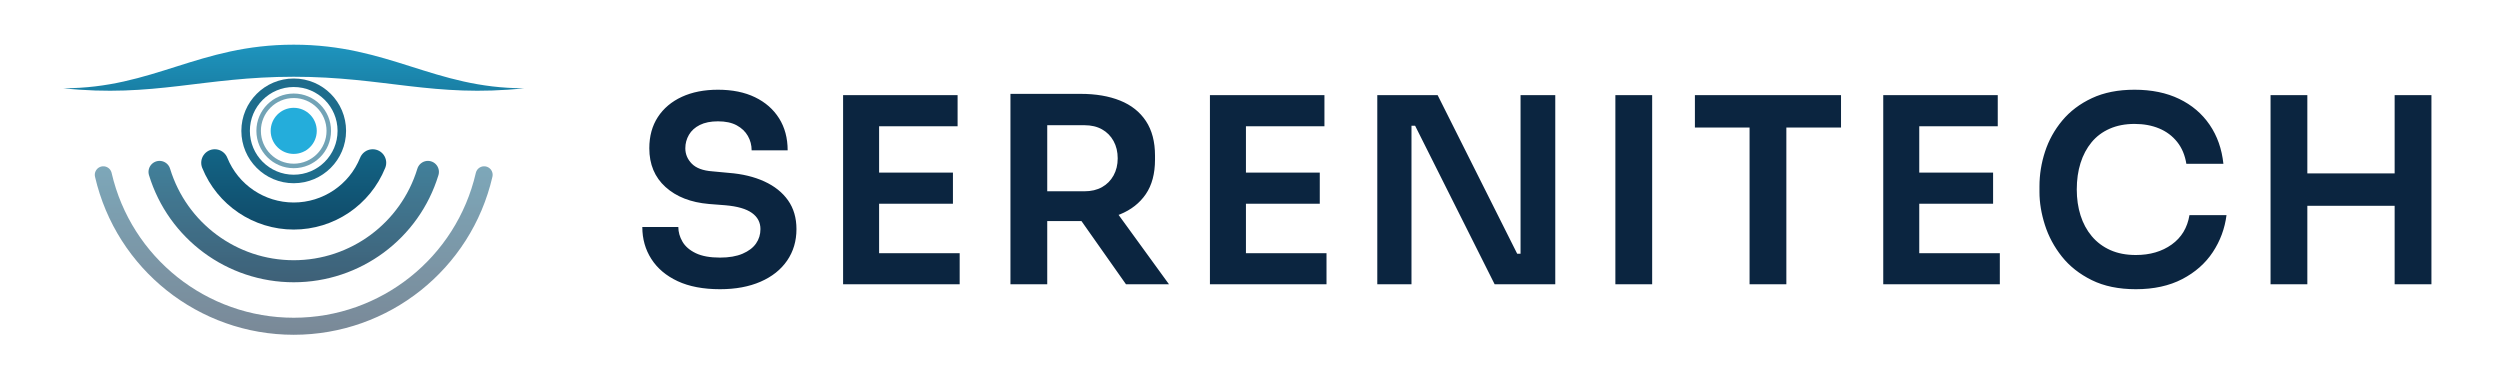
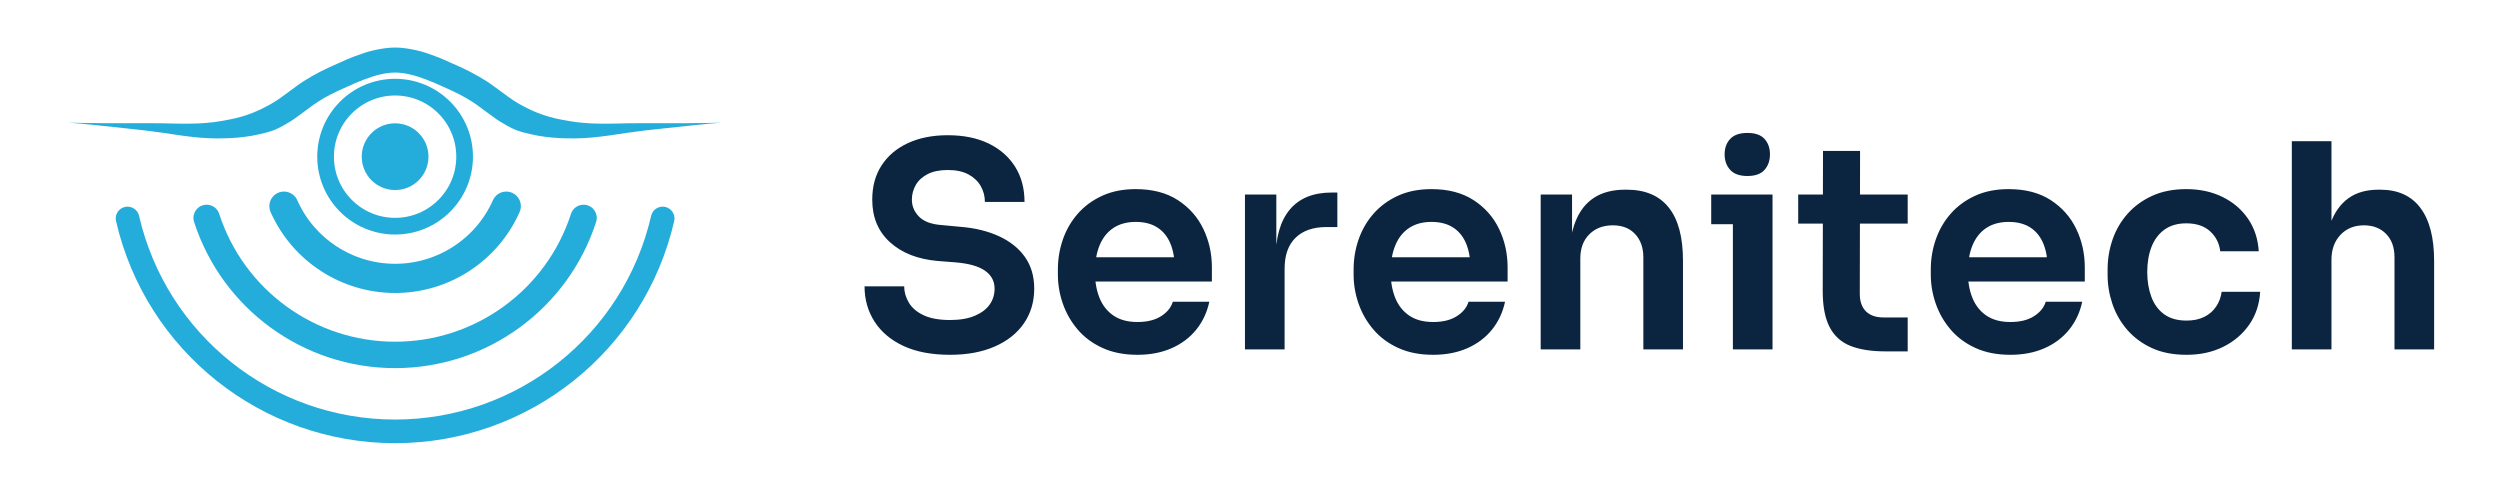
- <svg xmlns="http://www.w3.org/2000/svg" viewBox="0 0 579 88" width="579" height="88">
-   <defs>
-     <linearGradient id="hc-on-light-g" gradientUnits="userSpaceOnUse" x1="0" y1="22" x2="0" y2="92">
-       <stop offset="0" stop-color="#24ADDB" />
-       <stop offset="0.45" stop-color="#136586" />
-       <stop offset="1" stop-color="#0B2540" />
-     </linearGradient>
-   </defs>
-   <g transform="translate(10.0,-27.717) scale(1.1605)">
-     <path d="M4,41.5 C22,41.5 31,32.8 50,32.8 C69,32.8 78,41.5 96,41.5 C78,43.4 68,39.2 50,39.2 C32,39.2 22,43.4 4,41.5 Z" fill="url(#hc-on-light-g)" />
-     <path d="M65.76,56.37 A17,17 0 0 1 34.24,56.37" fill="none" stroke="url(#hc-on-light-g)" stroke-width="5.4" stroke-linecap="round" opacity="1.0" />
-     <path d="M76.78,58.19 A28,28 0 0 1 23.22,58.19" fill="none" stroke="url(#hc-on-light-g)" stroke-width="4.4" stroke-linecap="round" opacity="0.8" />
-     <path d="M88.00,58.77 A39,39 0 0 1 12.00,58.77" fill="none" stroke="url(#hc-on-light-g)" stroke-width="3.4" stroke-linecap="round" opacity="0.55" />
-     <circle cx="50.0" cy="50.0" r="9.6" fill="none" stroke="#136586" stroke-width="1.7" opacity="0.95" />
-     <circle cx="50.0" cy="50.0" r="7.0" fill="none" stroke="#136586" stroke-width="0.9" opacity="0.6" />
-     <circle cx="50.0" cy="50.0" r="4.6" fill="#24ADDB" />
+ <svg xmlns="http://www.w3.org/2000/svg" viewBox="0 0 526 103" width="526" height="103">
+   <defs />
+   <g transform="translate(10.0,-40.166) scale(1.4626)">
+     <path d="M3.00,45.10 C3.33,45.13 4.19,45.20 5.00,45.27 C5.81,45.35 6.86,45.45 7.86,45.56 C8.87,45.66 10.03,45.79 11.04,45.90 C12.06,46.01 13.05,46.11 13.97,46.22 C14.89,46.33 15.70,46.44 16.56,46.56 C17.42,46.68 18.28,46.83 19.12,46.94 C19.97,47.05 20.81,47.17 21.64,47.24 C22.46,47.32 23.30,47.36 24.07,47.37 C24.85,47.38 25.57,47.36 26.30,47.33 C27.02,47.29 27.71,47.24 28.41,47.14 C29.12,47.05 29.81,46.93 30.52,46.76 C31.24,46.59 31.97,46.43 32.70,46.13 C33.44,45.82 34.24,45.36 34.94,44.93 C35.65,44.49 36.29,43.96 36.95,43.50 C37.60,43.03 38.22,42.54 38.86,42.13 C39.50,41.71 40.07,41.39 40.78,41.02 C41.48,40.66 42.32,40.28 43.11,39.93 C43.90,39.58 44.72,39.20 45.51,38.91 C46.31,38.61 47.11,38.34 47.86,38.17 C48.61,38.00 49.29,37.90 50.00,37.90 C50.71,37.90 51.39,38.00 52.14,38.17 C52.89,38.34 53.69,38.61 54.49,38.91 C55.28,39.20 56.10,39.58 56.89,39.93 C57.68,40.28 58.52,40.66 59.22,41.02 C59.93,41.39 60.50,41.71 61.14,42.13 C61.78,42.54 62.40,43.03 63.05,43.50 C63.71,43.96 64.35,44.49 65.06,44.93 C65.76,45.36 66.56,45.82 67.30,46.13 C68.03,46.43 68.76,46.59 69.48,46.76 C70.19,46.93 70.88,47.05 71.59,47.14 C72.29,47.24 72.98,47.29 73.70,47.33 C74.43,47.36 75.15,47.38 75.93,47.37 C76.70,47.36 77.54,47.32 78.36,47.24 C79.19,47.17 80.03,47.05 80.88,46.94 C81.72,46.83 82.58,46.68 83.44,46.56 C84.30,46.44 85.11,46.33 86.03,46.22 C86.95,46.11 87.94,46.01 88.96,45.90 C89.97,45.79 91.13,45.66 92.14,45.56 C93.14,45.45 94.19,45.35 95.00,45.27 C95.81,45.20 96.67,45.13 97.00,45.10 L97.00,45.10 C96.67,45.11 95.81,45.13 95.00,45.15 C94.18,45.16 93.13,45.17 92.11,45.18 C91.10,45.19 89.94,45.19 88.92,45.19 C87.89,45.19 86.90,45.18 85.97,45.18 C85.04,45.18 84.20,45.19 83.33,45.20 C82.46,45.22 81.59,45.25 80.75,45.25 C79.91,45.25 79.09,45.26 78.31,45.22 C77.53,45.18 76.79,45.12 76.07,45.03 C75.36,44.94 74.67,44.82 74.01,44.69 C73.36,44.57 72.76,44.43 72.16,44.26 C71.57,44.09 71.00,43.90 70.43,43.67 C69.85,43.44 69.27,43.17 68.70,42.87 C68.14,42.58 67.62,42.30 67.04,41.92 C66.45,41.54 65.85,41.07 65.20,40.60 C64.55,40.14 63.88,39.60 63.14,39.13 C62.40,38.66 61.57,38.19 60.78,37.78 C59.98,37.36 59.23,37.03 58.39,36.66 C57.56,36.29 56.67,35.87 55.76,35.54 C54.86,35.21 53.92,34.87 52.95,34.67 C51.99,34.46 50.98,34.30 50.00,34.30 C49.02,34.30 48.01,34.46 47.05,34.67 C46.08,34.87 45.14,35.21 44.24,35.54 C43.33,35.87 42.44,36.29 41.61,36.66 C40.77,37.03 40.02,37.36 39.22,37.78 C38.43,38.19 37.60,38.66 36.86,39.13 C36.12,39.60 35.45,40.14 34.80,40.60 C34.15,41.07 33.55,41.54 32.96,41.92 C32.38,42.30 31.86,42.58 31.30,42.87 C30.73,43.17 30.15,43.44 29.57,43.67 C29.00,43.90 28.43,44.09 27.84,44.26 C27.24,44.43 26.64,44.57 25.99,44.69 C25.33,44.82 24.64,44.94 23.93,45.03 C23.21,45.12 22.47,45.18 21.69,45.22 C20.91,45.26 20.09,45.25 19.25,45.25 C18.41,45.25 17.54,45.22 16.67,45.20 C15.80,45.19 14.96,45.18 14.03,45.18 C13.10,45.18 12.11,45.19 11.08,45.19 C10.06,45.19 8.90,45.19 7.89,45.18 C6.87,45.17 5.82,45.16 5.00,45.15 C4.19,45.13 3.33,45.11 3.00,45.10 Z" fill="#24ADDB" />
+     <path d="M65.99,57.12 A17.5,17.5 0 0 1 34.01,57.12" fill="none" stroke="#24ADDB" stroke-width="4.2" stroke-linecap="round" />
+     <path d="M77.11,58.81 A28.5,28.5 0 0 1 22.89,58.81" fill="none" stroke="#24ADDB" stroke-width="3.8" stroke-linecap="round" />
+     <path d="M88.49,58.89 A39.5,39.5 0 0 1 11.51,58.89" fill="none" stroke="#24ADDB" stroke-width="3.4" stroke-linecap="round" />
+     <circle cx="50.0" cy="50.0" r="10.0" fill="none" stroke="#24ADDB" stroke-width="2.4" />
+     <circle cx="50.0" cy="50.0" r="4.8" fill="#24ADDB" />
  </g>
-   <path transform="translate(146.42,65.84)" d="M20.34 1.14Q14.52 1.14 10.53 -0.72Q6.54 -2.58 4.44 -5.85Q2.34 -9.12 2.34 -13.26H10.68Q10.68 -11.52 11.64 -9.87Q12.6 -8.22 14.73 -7.2Q16.86 -6.18 20.34 -6.18Q23.46 -6.18 25.56 -7.08Q27.66 -7.98 28.68 -9.45Q29.7 -10.92 29.7 -12.78Q29.7 -15.12 27.72 -16.53Q25.74 -17.94 21.6 -18.3L17.76 -18.6Q11.46 -19.14 7.71 -22.53Q3.96 -25.92 3.96 -31.5Q3.96 -35.7 5.94 -38.73Q7.92 -41.76 11.49 -43.41Q15.06 -45.06 19.86 -45.06Q24.84 -45.06 28.44 -43.32Q32.04 -41.58 34.02 -38.43Q36.0 -35.28 36.0 -31.02H27.66Q27.66 -32.82 26.79 -34.35Q25.92 -35.88 24.21 -36.81Q22.5 -37.74 19.86 -37.74Q17.34 -37.74 15.66 -36.9Q13.98 -36.06 13.14 -34.62Q12.3 -33.18 12.3 -31.5Q12.3 -29.46 13.8 -27.93Q15.3 -26.4 18.54 -26.16L22.38 -25.8Q27.06 -25.44 30.6 -23.82Q34.14 -22.2 36.09 -19.44Q38.04 -16.68 38.04 -12.78Q38.04 -8.64 35.88 -5.49Q33.72 -2.34 29.73 -0.6Q25.74 1.14 20.34 1.14Z M48.84 0.0V-43.8H57.18V0.0ZM55.98 0.0V-7.2H75.84V0.0ZM55.98 -18.66V-25.86H74.28V-18.66ZM55.98 -36.6V-43.8H75.36V-36.6Z M87.6 0.0V-44.1H96.12V0.0ZM114.36 0.0 100.92 -19.08H110.46L124.32 0.0ZM93.6 -14.64V-21.54H104.76Q107.1 -21.54 108.81 -22.5Q110.52 -23.46 111.48 -25.2Q112.44 -26.94 112.44 -29.16Q112.44 -31.44 111.48 -33.18Q110.52 -34.92 108.81 -35.88Q107.1 -36.84 104.76 -36.84H93.6V-44.1H103.86Q109.14 -44.1 113.01 -42.54Q116.88 -40.98 118.98 -37.8Q121.08 -34.62 121.08 -29.82V-28.86Q121.08 -24.0 118.95 -20.88Q116.82 -17.76 112.98 -16.2Q109.14 -14.64 103.86 -14.64Z M133.8 0.0V-43.8H142.14V0.0ZM140.94 0.0V-7.2H160.8V0.0ZM140.94 -18.66V-25.86H159.24V-18.66ZM140.94 -36.6V-43.8H160.32V-36.6Z M172.56 0.0V-43.8H186.54L204.96 -7.08H206.94L205.74 -6.0V-43.8H213.78V0.0H199.74L181.32 -36.72H179.28L180.48 -37.8V0.0Z M227.7 0.0V-43.8H236.22V0.0Z M258.78 0.0V-37.5H267.3V0.0ZM246.12 -36.3V-43.8H279.96V-36.3Z M289.74 0.0V-43.8H298.08V0.0ZM296.88 0.0V-7.2H316.74V0.0ZM296.88 -18.66V-25.86H315.18V-18.66ZM296.88 -36.6V-43.8H316.26V-36.6Z M348.24 1.14Q342.3 1.14 338.04 -0.96Q333.78 -3.06 331.11 -6.42Q328.44 -9.78 327.18 -13.74Q325.92 -17.7 325.92 -21.36V-22.68Q325.92 -26.76 327.21 -30.72Q328.5 -34.68 331.2 -37.92Q333.9 -41.16 338.07 -43.11Q342.24 -45.06 347.94 -45.06Q353.88 -45.06 358.29 -42.93Q362.7 -40.8 365.34 -36.93Q367.98 -33.06 368.52 -27.9H359.94Q359.46 -30.9 357.81 -32.97Q356.16 -35.04 353.64 -36.09Q351.12 -37.14 347.94 -37.14Q344.7 -37.14 342.18 -36.03Q339.66 -34.92 337.98 -32.88Q336.3 -30.84 335.43 -28.08Q334.56 -25.32 334.56 -21.96Q334.56 -18.72 335.43 -15.96Q336.3 -13.2 338.04 -11.13Q339.78 -9.06 342.33 -7.92Q344.88 -6.78 348.24 -6.78Q353.16 -6.78 356.55 -9.21Q359.94 -11.64 360.66 -16.02H369.24Q368.64 -11.34 366.06 -7.44Q363.48 -3.54 358.98 -1.2Q354.48 1.14 348.24 1.14Z M408.18 0.0V-43.8H416.7V0.0ZM379.44 0.0V-43.8H387.96V0.0ZM386.4 -18.18V-25.68H409.74V-18.18Z" fill="#0B2540" />
+   <path transform="translate(179.56,73.51)" d="M20.34 1.14Q14.52 1.14 10.53 -0.72Q6.54 -2.58 4.44 -5.85Q2.34 -9.12 2.34 -13.26H10.68Q10.68 -11.52 11.64 -9.87Q12.6 -8.22 14.73 -7.2Q16.86 -6.18 20.34 -6.18Q23.46 -6.18 25.56 -7.08Q27.66 -7.98 28.68 -9.45Q29.7 -10.92 29.7 -12.78Q29.7 -15.12 27.72 -16.53Q25.74 -17.94 21.6 -18.3L17.76 -18.6Q11.46 -19.14 7.71 -22.53Q3.96 -25.92 3.96 -31.5Q3.96 -35.7 5.94 -38.73Q7.92 -41.76 11.49 -43.41Q15.06 -45.06 19.86 -45.06Q24.84 -45.06 28.44 -43.32Q32.04 -41.58 34.02 -38.43Q36.0 -35.28 36.0 -31.02H27.66Q27.66 -32.82 26.79 -34.35Q25.92 -35.88 24.21 -36.81Q22.5 -37.74 19.86 -37.74Q17.34 -37.74 15.66 -36.9Q13.98 -36.06 13.14 -34.62Q12.3 -33.18 12.3 -31.5Q12.3 -29.46 13.8 -27.93Q15.3 -26.4 18.54 -26.16L22.38 -25.8Q27.06 -25.44 30.6 -23.82Q34.14 -22.2 36.09 -19.44Q38.04 -16.68 38.04 -12.78Q38.04 -8.64 35.88 -5.49Q33.72 -2.34 29.73 -0.6Q25.74 1.14 20.34 1.14Z M59.76 1.14Q55.56 1.14 52.41 -0.3Q49.26 -1.74 47.19 -4.17Q45.12 -6.6 44.07 -9.6Q43.02 -12.6 43.02 -15.72V-16.86Q43.02 -20.1 44.07 -23.13Q45.12 -26.16 47.19 -28.53Q49.26 -30.9 52.32 -32.31Q55.38 -33.72 59.4 -33.72Q64.68 -33.72 68.25 -31.41Q71.82 -29.1 73.62 -25.35Q75.42 -21.6 75.42 -17.28V-14.28H46.56V-19.38H70.2L67.62 -16.86Q67.62 -19.98 66.72 -22.2Q65.82 -24.42 63.99 -25.62Q62.16 -26.82 59.4 -26.82Q56.64 -26.82 54.72 -25.56Q52.8 -24.3 51.81 -21.93Q50.82 -19.56 50.82 -16.26Q50.82 -13.2 51.78 -10.83Q52.74 -8.46 54.72 -7.11Q56.7 -5.76 59.76 -5.76Q62.82 -5.76 64.74 -6.99Q66.66 -8.22 67.2 -10.02H74.88Q74.16 -6.66 72.12 -4.14Q70.08 -1.62 66.93 -0.24Q63.78 1.14 59.76 1.14Z M82.38 0.0V-32.58H88.98V-18.78H88.8Q88.8 -25.8 91.8 -29.4Q94.8 -33.0 100.62 -33.0H101.82V-25.74H99.54Q95.34 -25.74 93.03 -23.49Q90.72 -21.24 90.72 -16.98V0.0Z M121.98 1.14Q117.78 1.14 114.63 -0.3Q111.48 -1.74 109.41 -4.17Q107.34 -6.6 106.29 -9.6Q105.24 -12.6 105.24 -15.72V-16.86Q105.24 -20.1 106.29 -23.13Q107.34 -26.16 109.41 -28.53Q111.48 -30.9 114.54 -32.31Q117.6 -33.72 121.62 -33.72Q126.9 -33.72 130.47 -31.41Q134.04 -29.1 135.84 -25.35Q137.64 -21.6 137.64 -17.28V-14.28H108.78V-19.38H132.42L129.84 -16.86Q129.84 -19.98 128.94 -22.2Q128.04 -24.42 126.21 -25.62Q124.38 -26.82 121.62 -26.82Q118.86 -26.82 116.94 -25.56Q115.02 -24.3 114.03 -21.93Q113.04 -19.56 113.04 -16.26Q113.04 -13.2 114 -10.83Q114.96 -8.46 116.94 -7.11Q118.92 -5.76 121.98 -5.76Q125.04 -5.76 126.96 -6.99Q128.88 -8.22 129.42 -10.02H137.1Q136.38 -6.66 134.34 -4.14Q132.3 -1.62 129.15 -0.24Q126 1.14 121.98 1.14Z M144.6 0.0V-32.58H151.2V-18.6H150.6Q150.6 -23.58 151.92 -26.91Q153.24 -30.24 155.85 -31.92Q158.46 -33.6 162.36 -33.6H162.72Q168.54 -33.6 171.54 -29.85Q174.54 -26.1 174.54 -18.66V0.0H166.2V-19.38Q166.2 -22.38 164.49 -24.24Q162.78 -26.1 159.78 -26.1Q156.72 -26.1 154.83 -24.21Q152.94 -22.32 152.94 -19.14V0.0Z M185.04 0.0V-32.58H193.38V0.0ZM180.48 -26.34V-32.58H193.38V-26.34ZM188.1 -36.48Q185.64 -36.48 184.47 -37.77Q183.3 -39.06 183.3 -41.04Q183.3 -43.02 184.47 -44.28Q185.64 -45.54 188.1 -45.54Q190.56 -45.54 191.7 -44.28Q192.84 -43.02 192.84 -41.04Q192.84 -39.06 191.7 -37.77Q190.56 -36.48 188.1 -36.48Z M217.14 0.42Q212.64 0.42 209.73 -0.75Q206.82 -1.92 205.38 -4.71Q203.94 -7.5 203.94 -12.24L204 -41.76H211.8L211.74 -11.7Q211.74 -9.3 213.03 -8.01Q214.32 -6.72 216.72 -6.72H221.82V0.42ZM198.78 -26.46V-32.58H221.82V-26.46Z M243.42 1.14Q239.22 1.14 236.07 -0.3Q232.92 -1.74 230.85 -4.17Q228.78 -6.6 227.73 -9.6Q226.68 -12.6 226.68 -15.72V-16.86Q226.68 -20.1 227.73 -23.13Q228.78 -26.16 230.85 -28.53Q232.92 -30.9 235.98 -32.31Q239.04 -33.72 243.06 -33.72Q248.34 -33.72 251.91 -31.41Q255.48 -29.1 257.28 -25.35Q259.08 -21.6 259.08 -17.28V-14.28H230.22V-19.38H253.86L251.28 -16.86Q251.28 -19.98 250.38 -22.2Q249.48 -24.42 247.65 -25.62Q245.82 -26.82 243.06 -26.82Q240.3 -26.82 238.38 -25.56Q236.46 -24.3 235.47 -21.93Q234.48 -19.56 234.48 -16.26Q234.48 -13.2 235.44 -10.83Q236.4 -8.46 238.38 -7.11Q240.36 -5.76 243.42 -5.76Q246.48 -5.76 248.4 -6.99Q250.32 -8.22 250.86 -10.02H258.54Q257.82 -6.66 255.78 -4.14Q253.74 -1.62 250.59 -0.24Q247.44 1.14 243.42 1.14Z M280.5 1.14Q276.24 1.14 273.15 -0.3Q270.06 -1.74 267.99 -4.14Q265.92 -6.54 264.9 -9.54Q263.88 -12.54 263.88 -15.66V-16.8Q263.88 -20.1 264.93 -23.13Q265.98 -26.16 268.08 -28.53Q270.18 -30.9 273.27 -32.31Q276.36 -33.72 280.44 -33.72Q284.7 -33.72 288.06 -32.07Q291.42 -30.42 293.43 -27.48Q295.44 -24.54 295.68 -20.64H287.58Q287.28 -23.16 285.45 -24.84Q283.62 -26.52 280.44 -26.52Q277.68 -26.52 275.85 -25.2Q274.02 -23.88 273.12 -21.57Q272.22 -19.26 272.22 -16.26Q272.22 -13.38 273.09 -11.04Q273.96 -8.7 275.79 -7.38Q277.62 -6.06 280.5 -6.06Q282.66 -6.06 284.22 -6.84Q285.78 -7.62 286.71 -9.0Q287.64 -10.38 287.88 -12.12H295.98Q295.74 -8.16 293.67 -5.19Q291.6 -2.22 288.21 -0.54Q284.82 1.14 280.5 1.14Z M302.64 0.0V-43.8H310.98V-18.24H309.54Q309.54 -23.16 310.8 -26.58Q312.06 -30.0 314.55 -31.8Q317.04 -33.6 320.88 -33.6H321.24Q326.82 -33.6 329.7 -29.76Q332.58 -25.92 332.58 -18.6V0.0H324.24V-19.38Q324.24 -22.5 322.47 -24.3Q320.7 -26.1 317.82 -26.1Q314.76 -26.1 312.87 -24.09Q310.98 -22.08 310.98 -18.84V0.0Z" fill="#0B2540" />
</svg>
